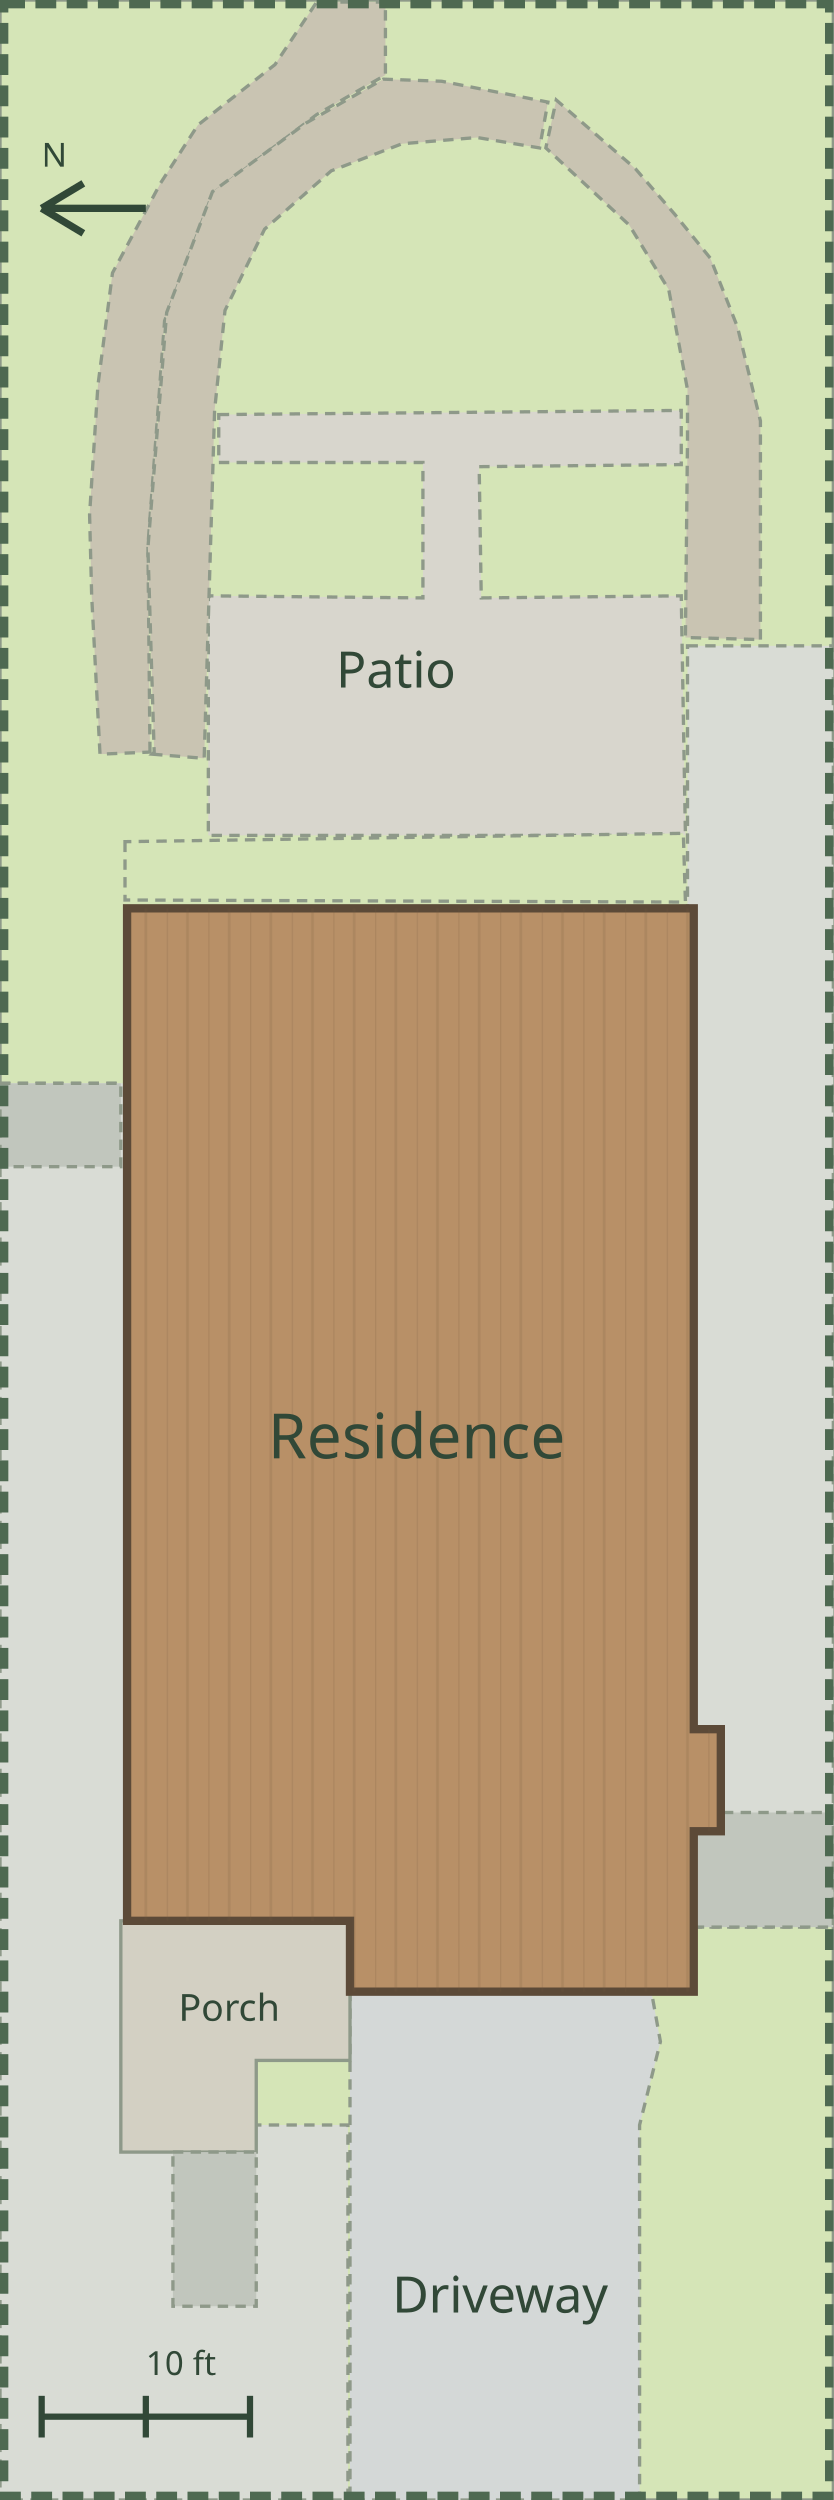
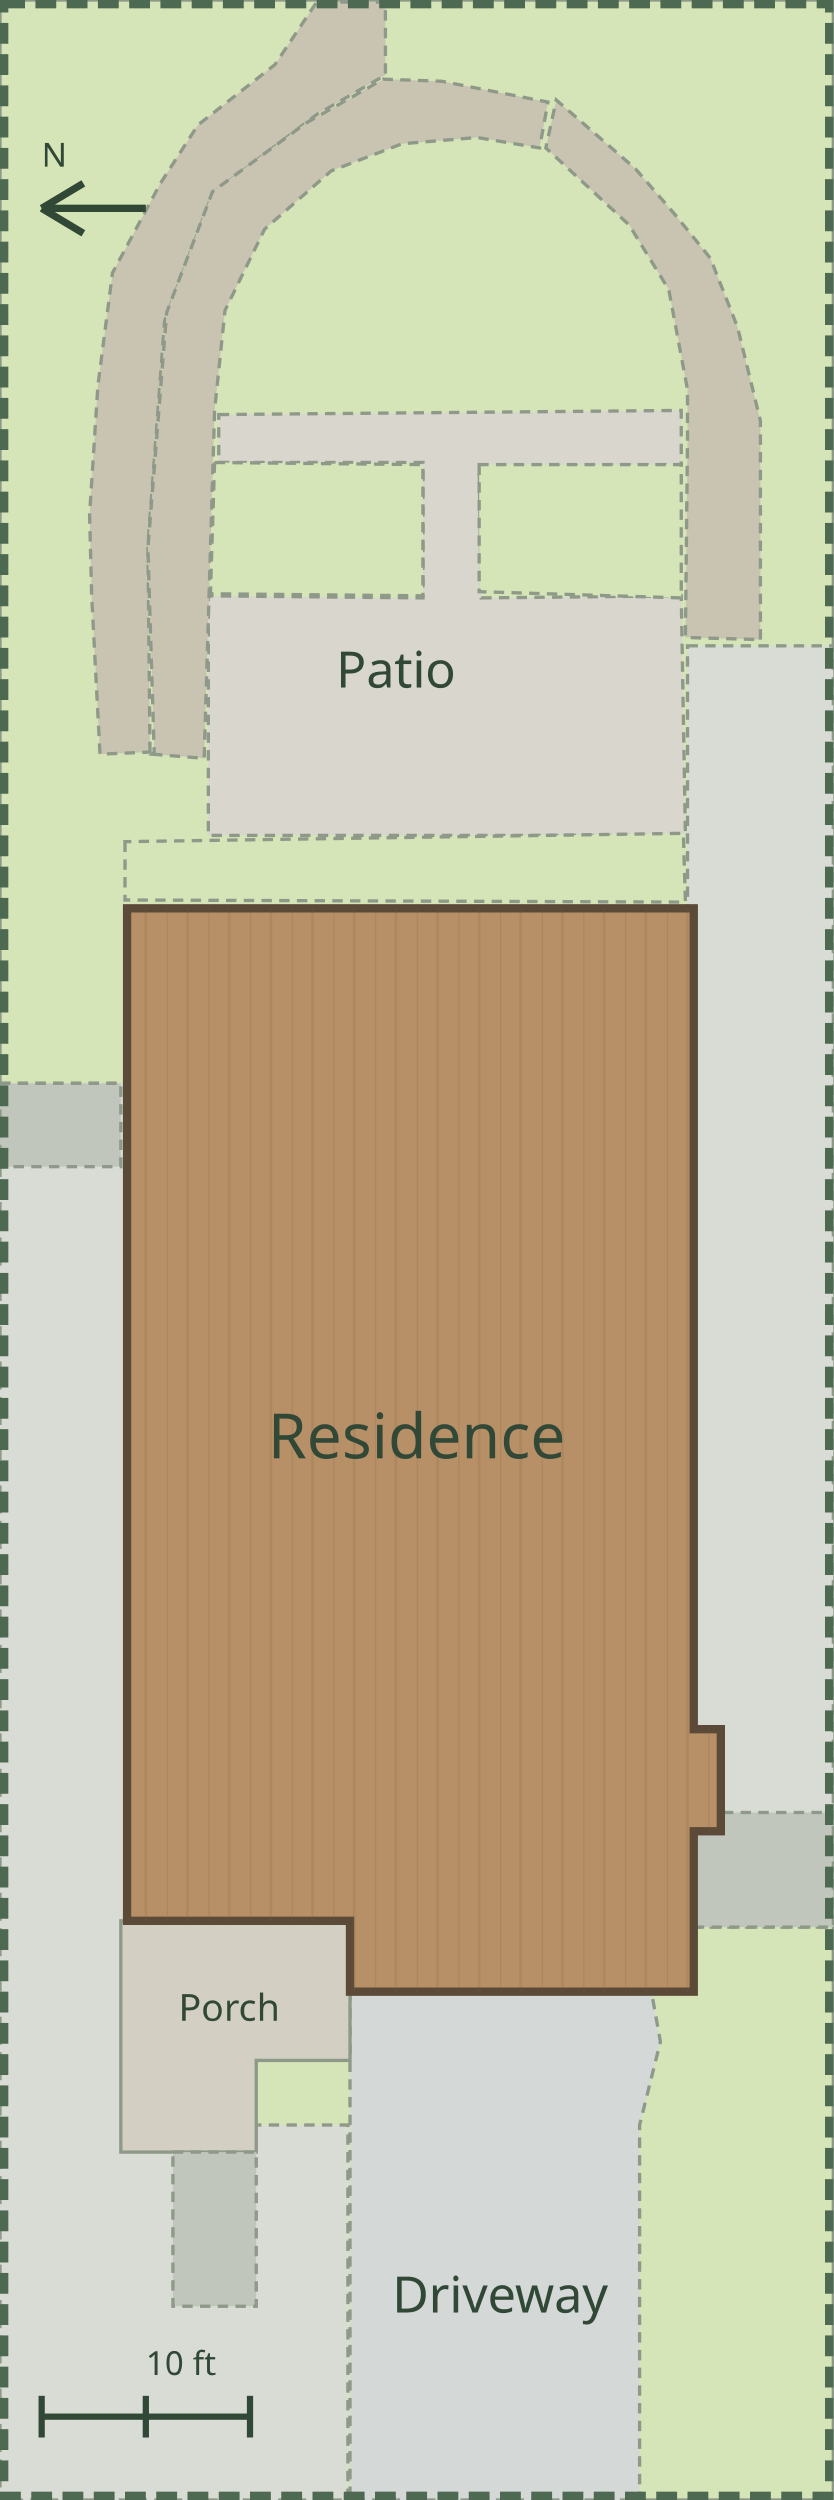
<svg xmlns="http://www.w3.org/2000/svg" viewBox="0 0 40 120" role="img" aria-labelledby="map-title map-desc">
  <defs>
    <pattern id="wood" width="2" height="2" patternUnits="userSpaceOnUse">
      <path d="M0 0v2 M1 0v2" stroke="#785c42" stroke-opacity=".18" stroke-width=".12" />
    </pattern>
    <pattern id="steps" width="2" height="1.2" patternUnits="userSpaceOnUse">
      <path d="M0 0h2" stroke="#818d85" stroke-width=".18" />
    </pattern>
  </defs>
  <polygon id="lawn" data-kind="ground" points="0,0 40,0 40,120 0,120" fill="#d5e5b7" stroke="#8e9989" stroke-width="0.16" />
  <polygon id="patio" data-kind="patio" points="10.5,19.9 32.7,19.7 32.7,22.3 23,22.4 23.1,28.7 32.7,28.6 32.9,40.1 10,40.1 10,28.6 20.3,28.7 20.3,22.2 10.5,22.2" fill="#d8d6cd" stroke="#8e9989" stroke-width="0.16" stroke-dasharray="0.5 0.35" />
  <polygon id="north-side-path" data-kind="path" points="0,52 6.1,52 6.1,102 16.7,102 16.7,120 0,120" fill="#d9dcd5" stroke="#8e9989" stroke-width="0.16" stroke-dasharray="0.5 0.35" />
  <polygon id="south-side-path" data-kind="path" points="33,31 40,31 40,92.5 33,92.5" fill="#d9dcd5" stroke="#8e9989" stroke-width="0.16" stroke-dasharray="0.5 0.35" />
  <polygon id="driveway" data-kind="driveway" points="16.8,93 30.8,93 31.7,98 30.7,102 30.7,120 16.8,120" fill="#d4d8d7" stroke="#8e9989" stroke-width="0.16" stroke-dasharray="0.5 0.35" />
  <polygon id="porch" data-kind="porch" points="5.8,92.2 16.8,92.2 16.8,98.9 12.3,98.9 12.3,103.3 5.8,103.3" fill="#d3d0c3" stroke="#8e9989" stroke-width="0.16" />
  <polygon id="porch-stairs" data-kind="stairs" points="8.3,103.3 12.3,103.3 12.3,110.7 8.3,110.7" fill="#c1c6bd" stroke="#8e9989" stroke-width="0.16" stroke-dasharray="0.5 0.35" />
  <polygon id="north-side-stairs" data-kind="stairs" points="0,52 5.8,52 5.8,56 0,56" fill="#c1c6bd" stroke="#8e9989" stroke-width="0.16" stroke-dasharray="0.5 0.35" />
  <polygon id="south-side-stairs" data-kind="stairs" points="33,87 40,87 40,92.5 33,92.5" fill="#c1c6bd" stroke="#8e9989" stroke-width="0.16" stroke-dasharray="0.5 0.35" />
  <polygon id="residence" data-kind="building" points="6.1,43.6 33.3,43.6 33.3,83 34.6,83 34.6,87.9 33.3,87.9 33.3,95.6 16.8,95.6 16.8,92.2 6.1,92.2" fill="#b89067" stroke="#5c4a38" stroke-width="0.4" />
  <polygon id="surface-4720327a" data-kind="terrace" points="7.2,36.1 7.1,26.2 7.1,26.2 7.9,15.4 10.2,9.3 15.2,5.5 18.5,3.6 18.5,0.1 15.2,0.1 13.2,3.1 9.5,6 7.7,8.8 5.4,13.1 4.7,18.5 4.3,24.7 4.4,28.6 4.8,36.2" fill="#c9c4b2" stroke="#8e9989" stroke-width="0.16" stroke-dasharray="0.5 0.35" />
  <polygon id="surface-54f880a9" data-kind="terrace" points="7.3,36.2 9.8,36.4 10.3,19.7 10.8,14.9 12.7,11 15.9,8.2 19.3,6.9 22.9,6.6 25.9,7.1 26.3,4.9 21.2,3.9 18.4,3.8 14.7,5.9 10.2,9.2 8,15 7.1,26.3 7.4,36.1" fill="#c9c4b2" stroke="#8e9989" stroke-width="0.16" stroke-dasharray="0.5 0.35" />
  <polygon id="surface-d4d790ad" data-kind="terrace" points="36.5,30.7 36.5,20.2 35.4,15.7 34.1,12.4 32.4,10.3 30.5,8.1 26.7,4.8 26.2,7.1 30.2,10.8 32.1,13.9 33,18.7 33,21.1 32.9,30.6" fill="#c9c4b2" stroke="#8e9989" stroke-width="0.16" stroke-dasharray="0.5 0.35" />
  <polygon id="surface-dd04cc67" data-kind="ground" points="6,40.4 6,40.4 6,43.2 32.9,43.3 32.8,40" fill="#d5e5b7" stroke="#8e9989" stroke-width="0.16" stroke-dasharray="0.5 0.35" />
+   <polygon id="surface-bb1e2650" data-kind="ground" points="10.3,22.2 10.1,28.5 20.3,28.6 20.3,22.3" fill="#d5e5b7" stroke="#8e9989" stroke-width="0.16" stroke-dasharray="0.5 0.35" />
+   <polygon id="surface-8fc8595f" data-kind="ground" points="23,22.3 23,28.4 32.7,28.7 32.7,22.3" fill="#d5e5b7" stroke="#8e9989" stroke-width="0.16" stroke-dasharray="0.5 0.35" />
  <polygon points="6.1,43.6 33.3,43.6 33.3,83 34.6,83 34.6,87.9 33.3,87.9 33.3,95.6 16.8,95.6 16.8,92.2 6.1,92.2" fill="url(#wood)" />
  <rect x="0.2" y="0.2" width="39.6" height="119.6" fill="none" stroke="#4e6951" stroke-width=".4" stroke-dasharray="1 .5" />
  <g fill="#314837" font-family="system-ui, sans-serif" text-anchor="middle">
    <text x="19" y="33" font-size="2.4">Patio</text>
    <text x="20" y="70" font-size="3">Residence</text>
    <text x="11" y="97" font-size="1.8">Porch</text>
    <text x="24" y="111" font-size="2.4">Driveway</text>
  </g>
  <g fill="#314837" font-family="system-ui, sans-serif" font-size="1.6">
    <path d="M7 10H2 M2 10l2-1.2 M2 10l2 1.2" fill="none" stroke="#314837" stroke-width=".35" />
    <text x="2" y="8">N</text>
    <path d="M2 116h10 M2 115v2 M7 115v2 M12 115v2" fill="none" stroke="#314837" stroke-width=".3" />
    <text x="7" y="114">10 ft</text>
  </g>
</svg>
